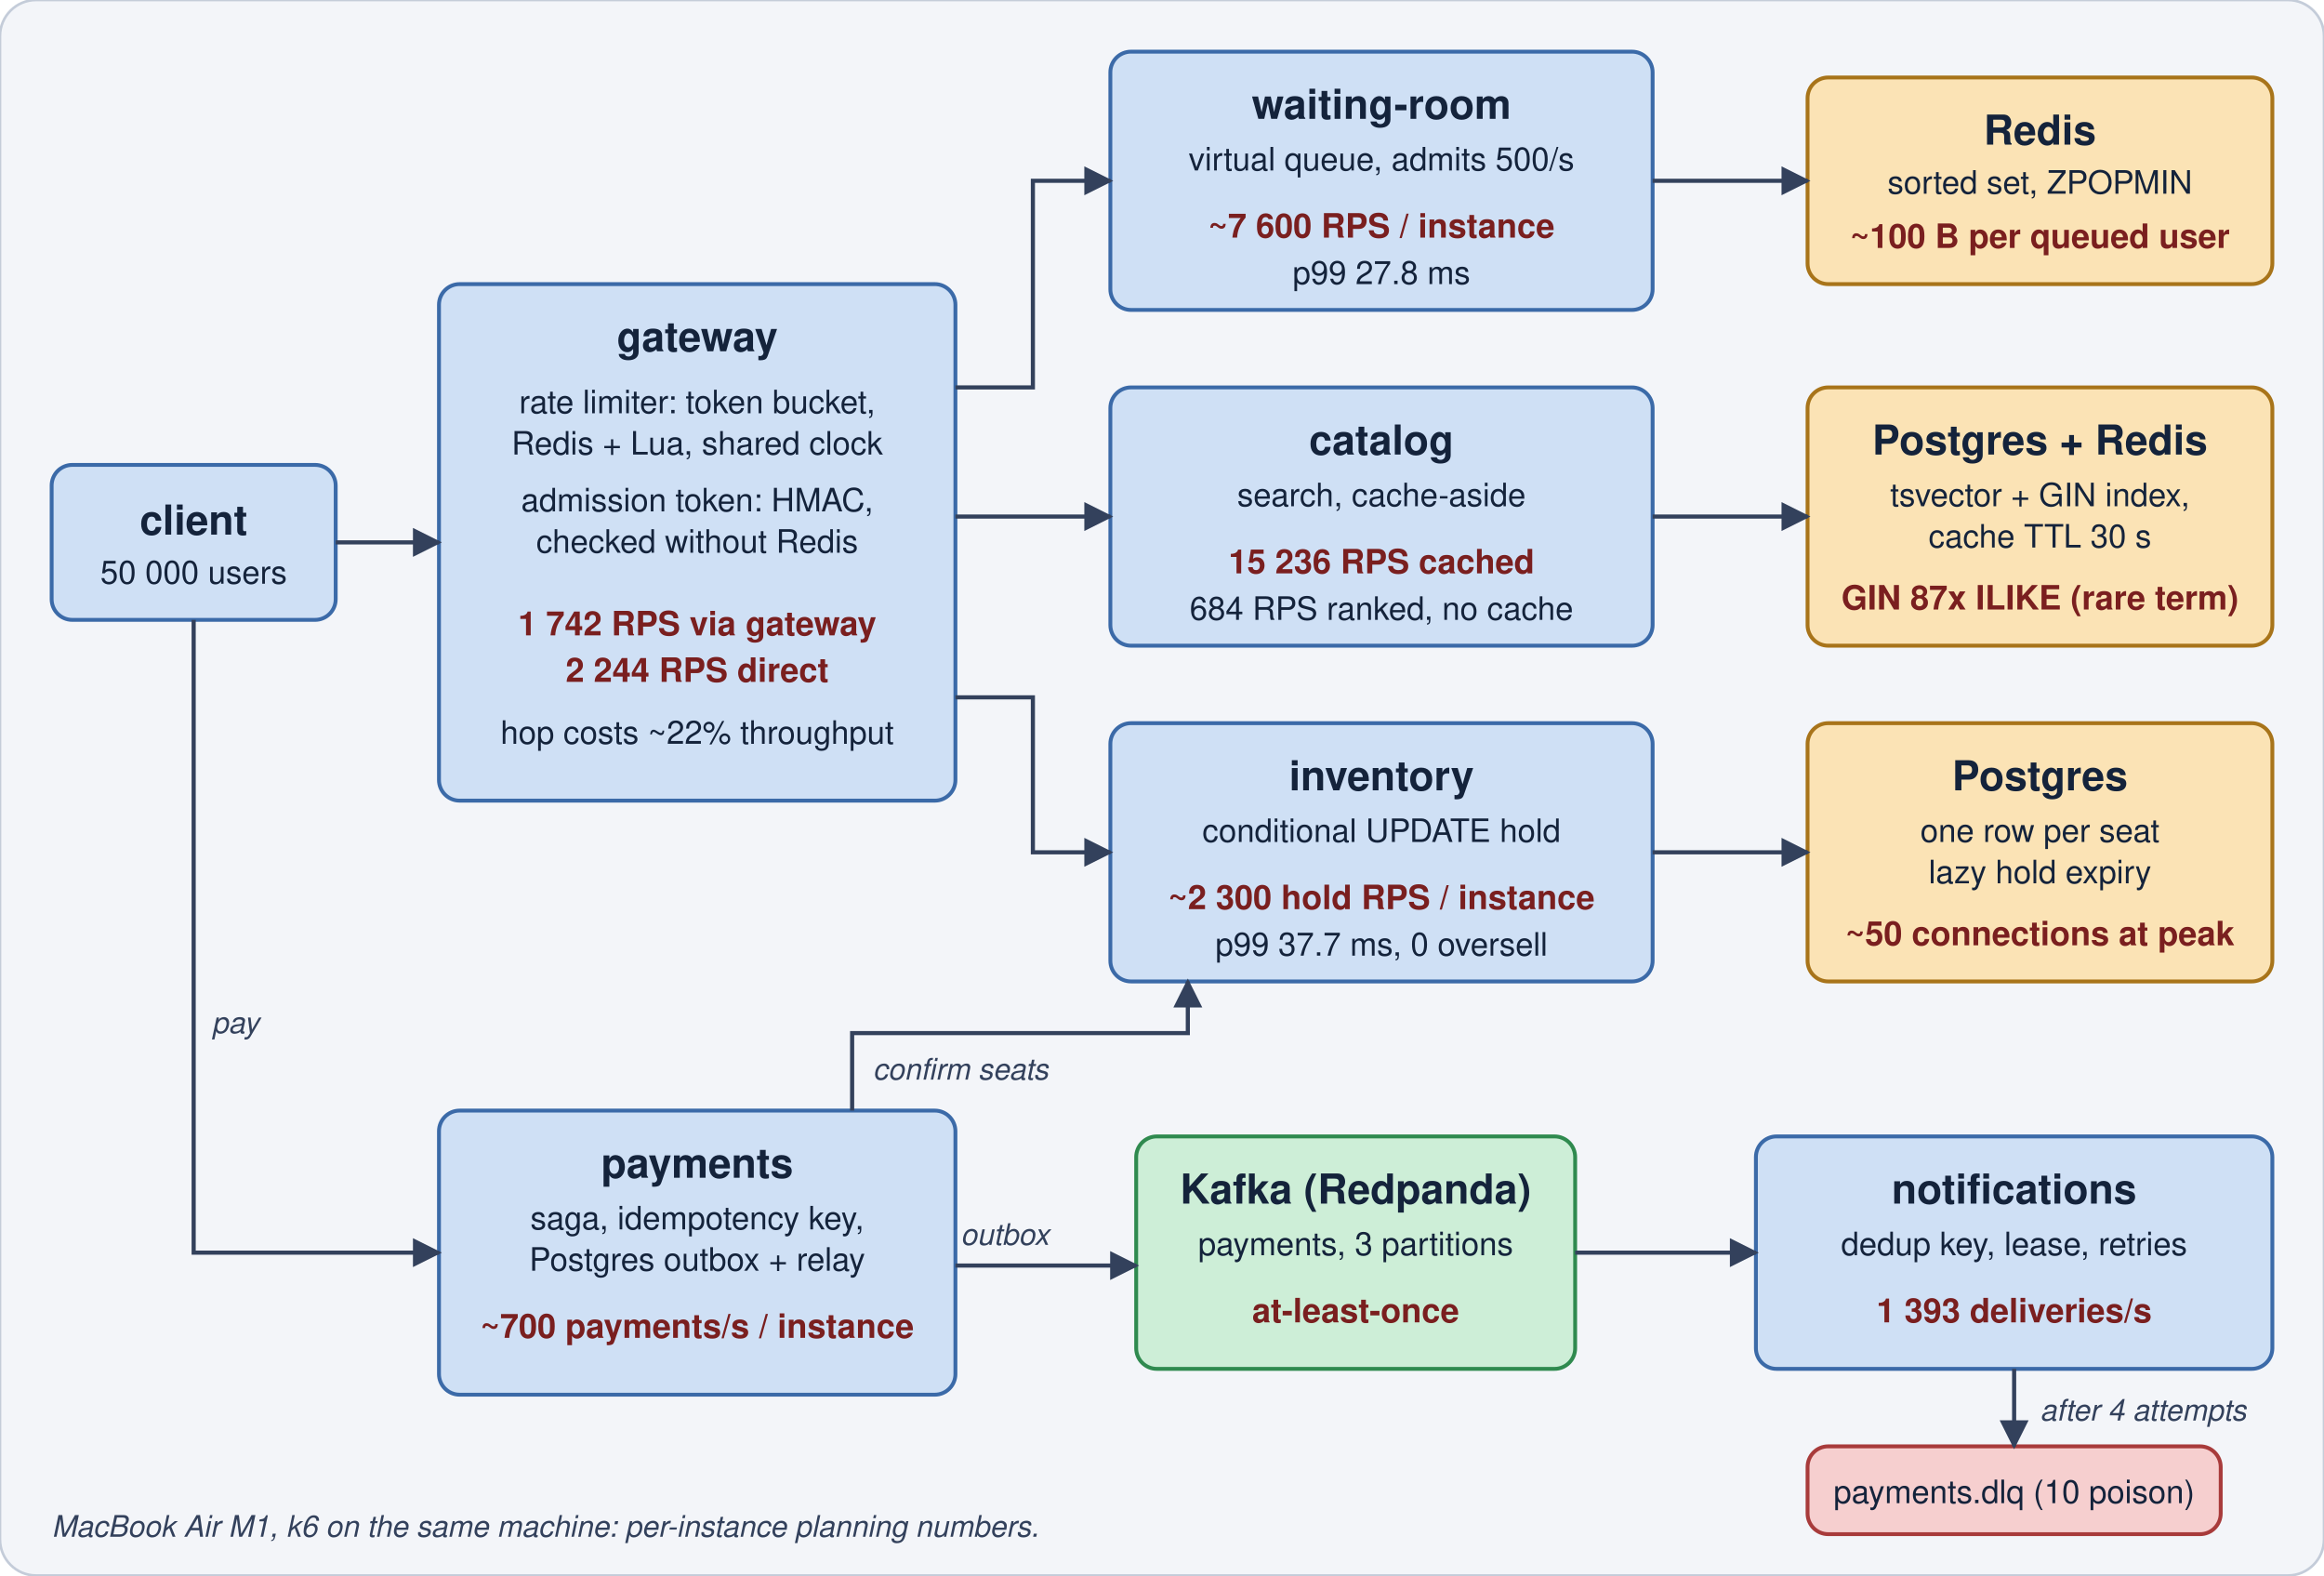
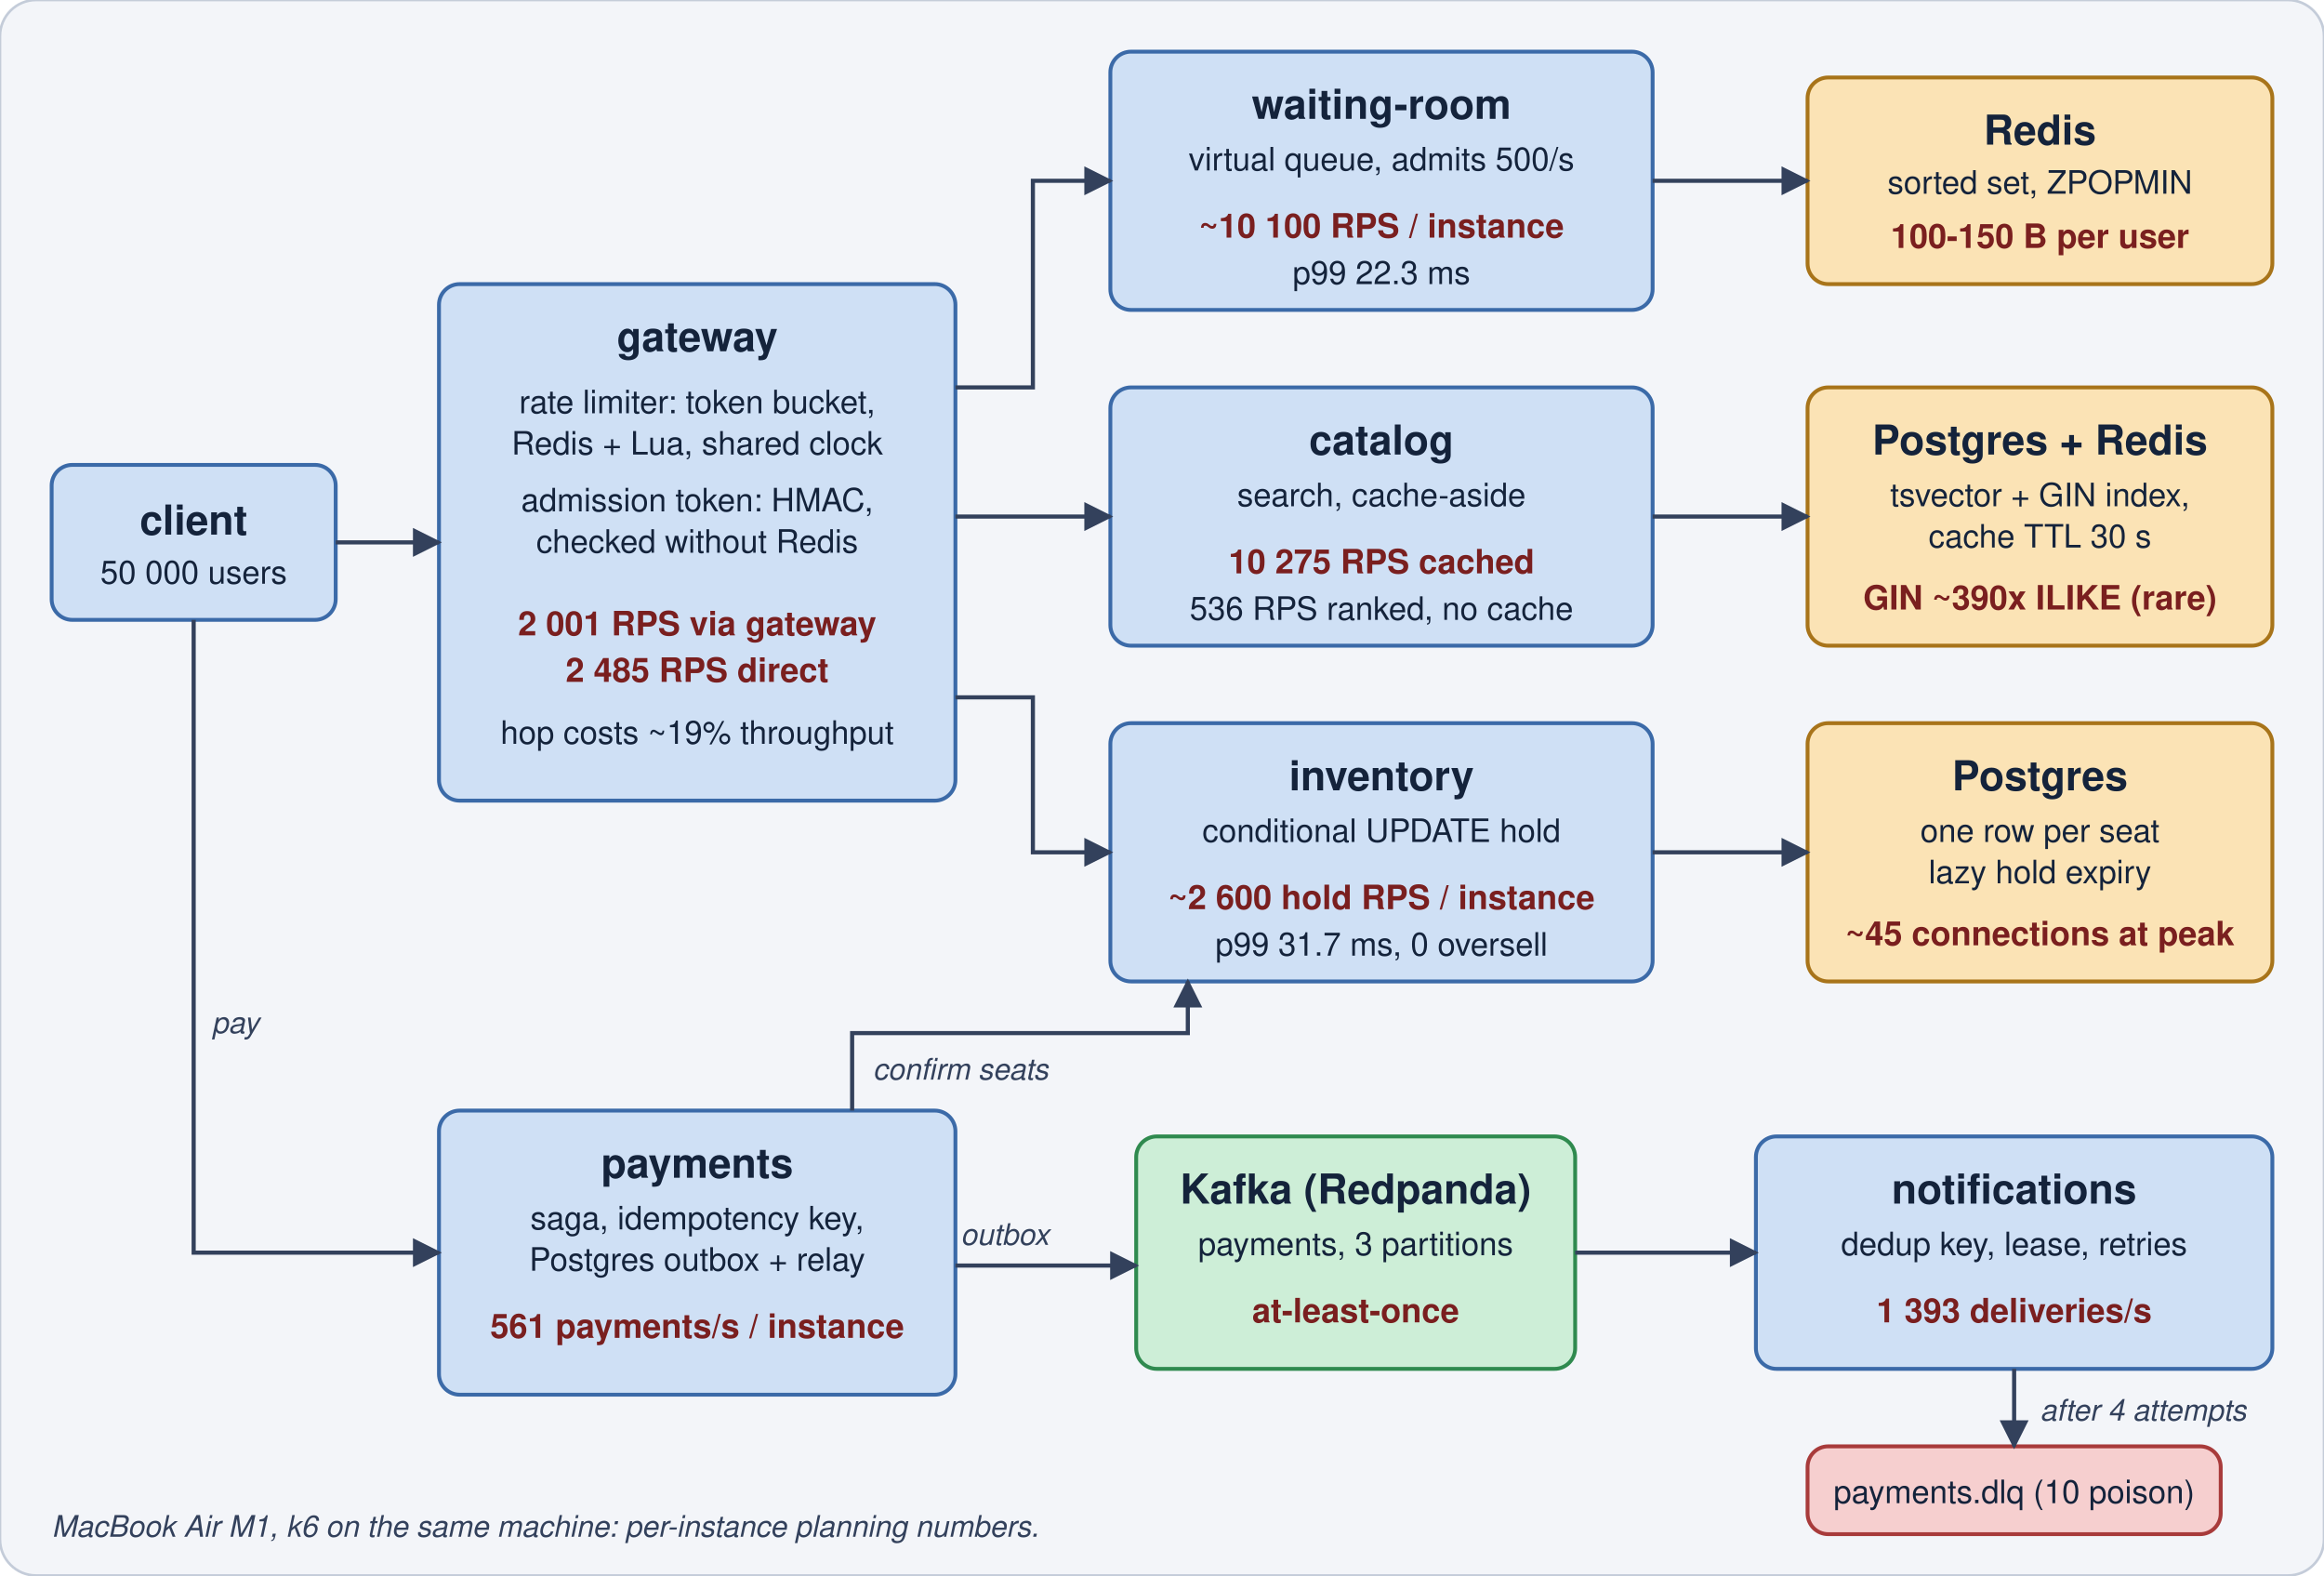
<svg xmlns="http://www.w3.org/2000/svg" viewBox="0 0 900 610" role="img" aria-labelledby="t d">
  <defs>
    <marker id="a" viewBox="0 0 10 10" refX="9" refY="5" markerWidth="7" markerHeight="7" orient="auto-start-reverse">
      <path d="M0 0L10 5L0 10z" fill="#33415c" />
    </marker>
    <style>
      text{font-family:-apple-system,"Segoe UI",Helvetica,Arial,sans-serif;fill:#14233b}
      .h{font-size:16px;font-weight:700}
      .s{font-size:12.5px}
      .n{font-size:13px;font-weight:700;fill:#7a1f1f}
      .l{font-size:11.5px;fill:#33415c;font-style:italic}
      .svc{fill:#cfe0f5;stroke:#3b6aa8;stroke-width:1.5}
      .db{fill:#fbe3b5;stroke:#a8741a;stroke-width:1.5}
      .mq{fill:#cdeed7;stroke:#2f8a4f;stroke-width:1.5}
      .dlq{fill:#f6cfcf;stroke:#a83b3b;stroke-width:1.5}
      .e{stroke:#33415c;stroke-width:1.6;fill:none}
    </style>
  </defs>
  <rect x="0" y="0" width="900" height="610" rx="14" fill="#f3f5f9" stroke="#c4ccd9" />
  <rect class="svc" x="20" y="180" width="110" height="60" rx="8" />
  <text class="h" x="75" y="207" text-anchor="middle">client</text>
  <text class="s" x="75" y="226" text-anchor="middle">50 000 users</text>
  <rect class="svc" x="170" y="110" width="200" height="200" rx="8" />
  <text class="h" x="270" y="136" text-anchor="middle">gateway</text>
  <text class="s" x="270" y="160" text-anchor="middle">rate limiter: token bucket,</text>
  <text class="s" x="270" y="176" text-anchor="middle">Redis + Lua, shared clock</text>
  <text class="s" x="270" y="198" text-anchor="middle">admission token: HMAC,</text>
  <text class="s" x="270" y="214" text-anchor="middle">checked without Redis</text>
-   <text class="n" x="270" y="246" text-anchor="middle">1 742 RPS via gateway</text>
-   <text class="n" x="270" y="264" text-anchor="middle">2 244 RPS direct</text>
-   <text class="s" x="270" y="288" text-anchor="middle">hop costs ~22% throughput</text>
+   <text class="n" x="270" y="246" text-anchor="middle">2 001 RPS via gateway</text>
+   <text class="n" x="270" y="264" text-anchor="middle">2 485 RPS direct</text>
+   <text class="s" x="270" y="288" text-anchor="middle">hop costs ~19% throughput</text>
  <rect class="svc" x="430" y="20" width="210" height="100" rx="8" />
  <text class="h" x="535" y="46" text-anchor="middle">waiting-room</text>
  <text class="s" x="535" y="66" text-anchor="middle">virtual queue, admits 500/s</text>
-   <text class="n" x="535" y="92" text-anchor="middle">~7 600 RPS / instance</text>
-   <text class="s" x="535" y="110" text-anchor="middle">p99 27.8 ms</text>
+   <text class="n" x="535" y="92" text-anchor="middle">~10 100 RPS / instance</text>
+   <text class="s" x="535" y="110" text-anchor="middle">p99 22.3 ms</text>
  <rect class="db" x="700" y="30" width="180" height="80" rx="8" />
  <text class="h" x="790" y="56" text-anchor="middle">Redis</text>
  <text class="s" x="790" y="75" text-anchor="middle">sorted set, ZPOPMIN</text>
-   <text class="n" x="790" y="96" text-anchor="middle">~100 B per queued user</text>
+   <text class="n" x="790" y="96" text-anchor="middle">100-150 B per user</text>
  <rect class="svc" x="430" y="150" width="210" height="100" rx="8" />
  <text class="h" x="535" y="176" text-anchor="middle">catalog</text>
  <text class="s" x="535" y="196" text-anchor="middle">search, cache-aside</text>
-   <text class="n" x="535" y="222" text-anchor="middle">15 236 RPS cached</text>
-   <text class="s" x="535" y="240" text-anchor="middle">684 RPS ranked, no cache</text>
+   <text class="n" x="535" y="222" text-anchor="middle">10 275 RPS cached</text>
+   <text class="s" x="535" y="240" text-anchor="middle">536 RPS ranked, no cache</text>
  <rect class="db" x="700" y="150" width="180" height="100" rx="8" />
  <text class="h" x="790" y="176" text-anchor="middle">Postgres + Redis</text>
  <text class="s" x="790" y="196" text-anchor="middle">tsvector + GIN index,</text>
  <text class="s" x="790" y="212" text-anchor="middle">cache TTL 30 s</text>
-   <text class="n" x="790" y="236" text-anchor="middle">GIN 87x ILIKE (rare term)</text>
+   <text class="n" x="790" y="236" text-anchor="middle">GIN ~390x ILIKE (rare)</text>
  <rect class="svc" x="430" y="280" width="210" height="100" rx="8" />
  <text class="h" x="535" y="306" text-anchor="middle">inventory</text>
  <text class="s" x="535" y="326" text-anchor="middle">conditional UPDATE hold</text>
-   <text class="n" x="535" y="352" text-anchor="middle">~2 300 hold RPS / instance</text>
-   <text class="s" x="535" y="370" text-anchor="middle">p99 37.7 ms, 0 oversell</text>
+   <text class="n" x="535" y="352" text-anchor="middle">~2 600 hold RPS / instance</text>
+   <text class="s" x="535" y="370" text-anchor="middle">p99 31.7 ms, 0 oversell</text>
  <rect class="db" x="700" y="280" width="180" height="100" rx="8" />
  <text class="h" x="790" y="306" text-anchor="middle">Postgres</text>
  <text class="s" x="790" y="326" text-anchor="middle">one row per seat</text>
  <text class="s" x="790" y="342" text-anchor="middle">lazy hold expiry</text>
-   <text class="n" x="790" y="366" text-anchor="middle">~50 connections at peak</text>
+   <text class="n" x="790" y="366" text-anchor="middle">~45 connections at peak</text>
  <rect class="svc" x="170" y="430" width="200" height="110" rx="8" />
  <text class="h" x="270" y="456" text-anchor="middle">payments</text>
  <text class="s" x="270" y="476" text-anchor="middle">saga, idempotency key,</text>
  <text class="s" x="270" y="492" text-anchor="middle">Postgres outbox + relay</text>
-   <text class="n" x="270" y="518" text-anchor="middle">~700 payments/s / instance</text>
+   <text class="n" x="270" y="518" text-anchor="middle">561 payments/s / instance</text>
  <rect class="mq" x="440" y="440" width="170" height="90" rx="8" />
  <text class="h" x="525" y="466" text-anchor="middle">Kafka (Redpanda)</text>
  <text class="s" x="525" y="486" text-anchor="middle">payments, 3 partitions</text>
  <text class="n" x="525" y="512" text-anchor="middle">at-least-once</text>
  <rect class="svc" x="680" y="440" width="200" height="90" rx="8" />
  <text class="h" x="780" y="466" text-anchor="middle">notifications</text>
  <text class="s" x="780" y="486" text-anchor="middle">dedup key, lease, retries</text>
  <text class="n" x="780" y="512" text-anchor="middle">1 393 deliveries/s</text>
  <rect class="dlq" x="700" y="560" width="160" height="34" rx="8" />
  <text class="s" x="780" y="582" text-anchor="middle">payments.dlq (10 poison)</text>
  <path class="e" d="M130 210 H170" marker-end="url(#a)" />
  <path class="e" d="M370 150 H400 V70 H430" marker-end="url(#a)" />
  <path class="e" d="M370 200 H430" marker-end="url(#a)" />
  <path class="e" d="M370 270 H400 V330 H430" marker-end="url(#a)" />
  <path class="e" d="M640 70 H700" marker-end="url(#a)" />
  <path class="e" d="M640 200 H700" marker-end="url(#a)" />
  <path class="e" d="M640 330 H700" marker-end="url(#a)" />
  <path class="e" d="M75 240 V485 H170" marker-end="url(#a)" />
  <text class="l" x="82" y="400">pay</text>
  <path class="e" d="M330 430 V400 H460 V380" marker-end="url(#a)" />
  <text class="l" x="338" y="418">confirm seats</text>
  <path class="e" d="M370 490 H440" marker-end="url(#a)" />
  <text class="l" x="372" y="482">outbox</text>
  <path class="e" d="M610 485 H680" marker-end="url(#a)" />
  <path class="e" d="M780 530 V560" marker-end="url(#a)" />
  <text class="l" x="790" y="550">after 4 attempts</text>
  <text class="l" x="20" y="595">MacBook Air M1, k6 on the same machine: per-instance planning numbers.</text>
</svg>
